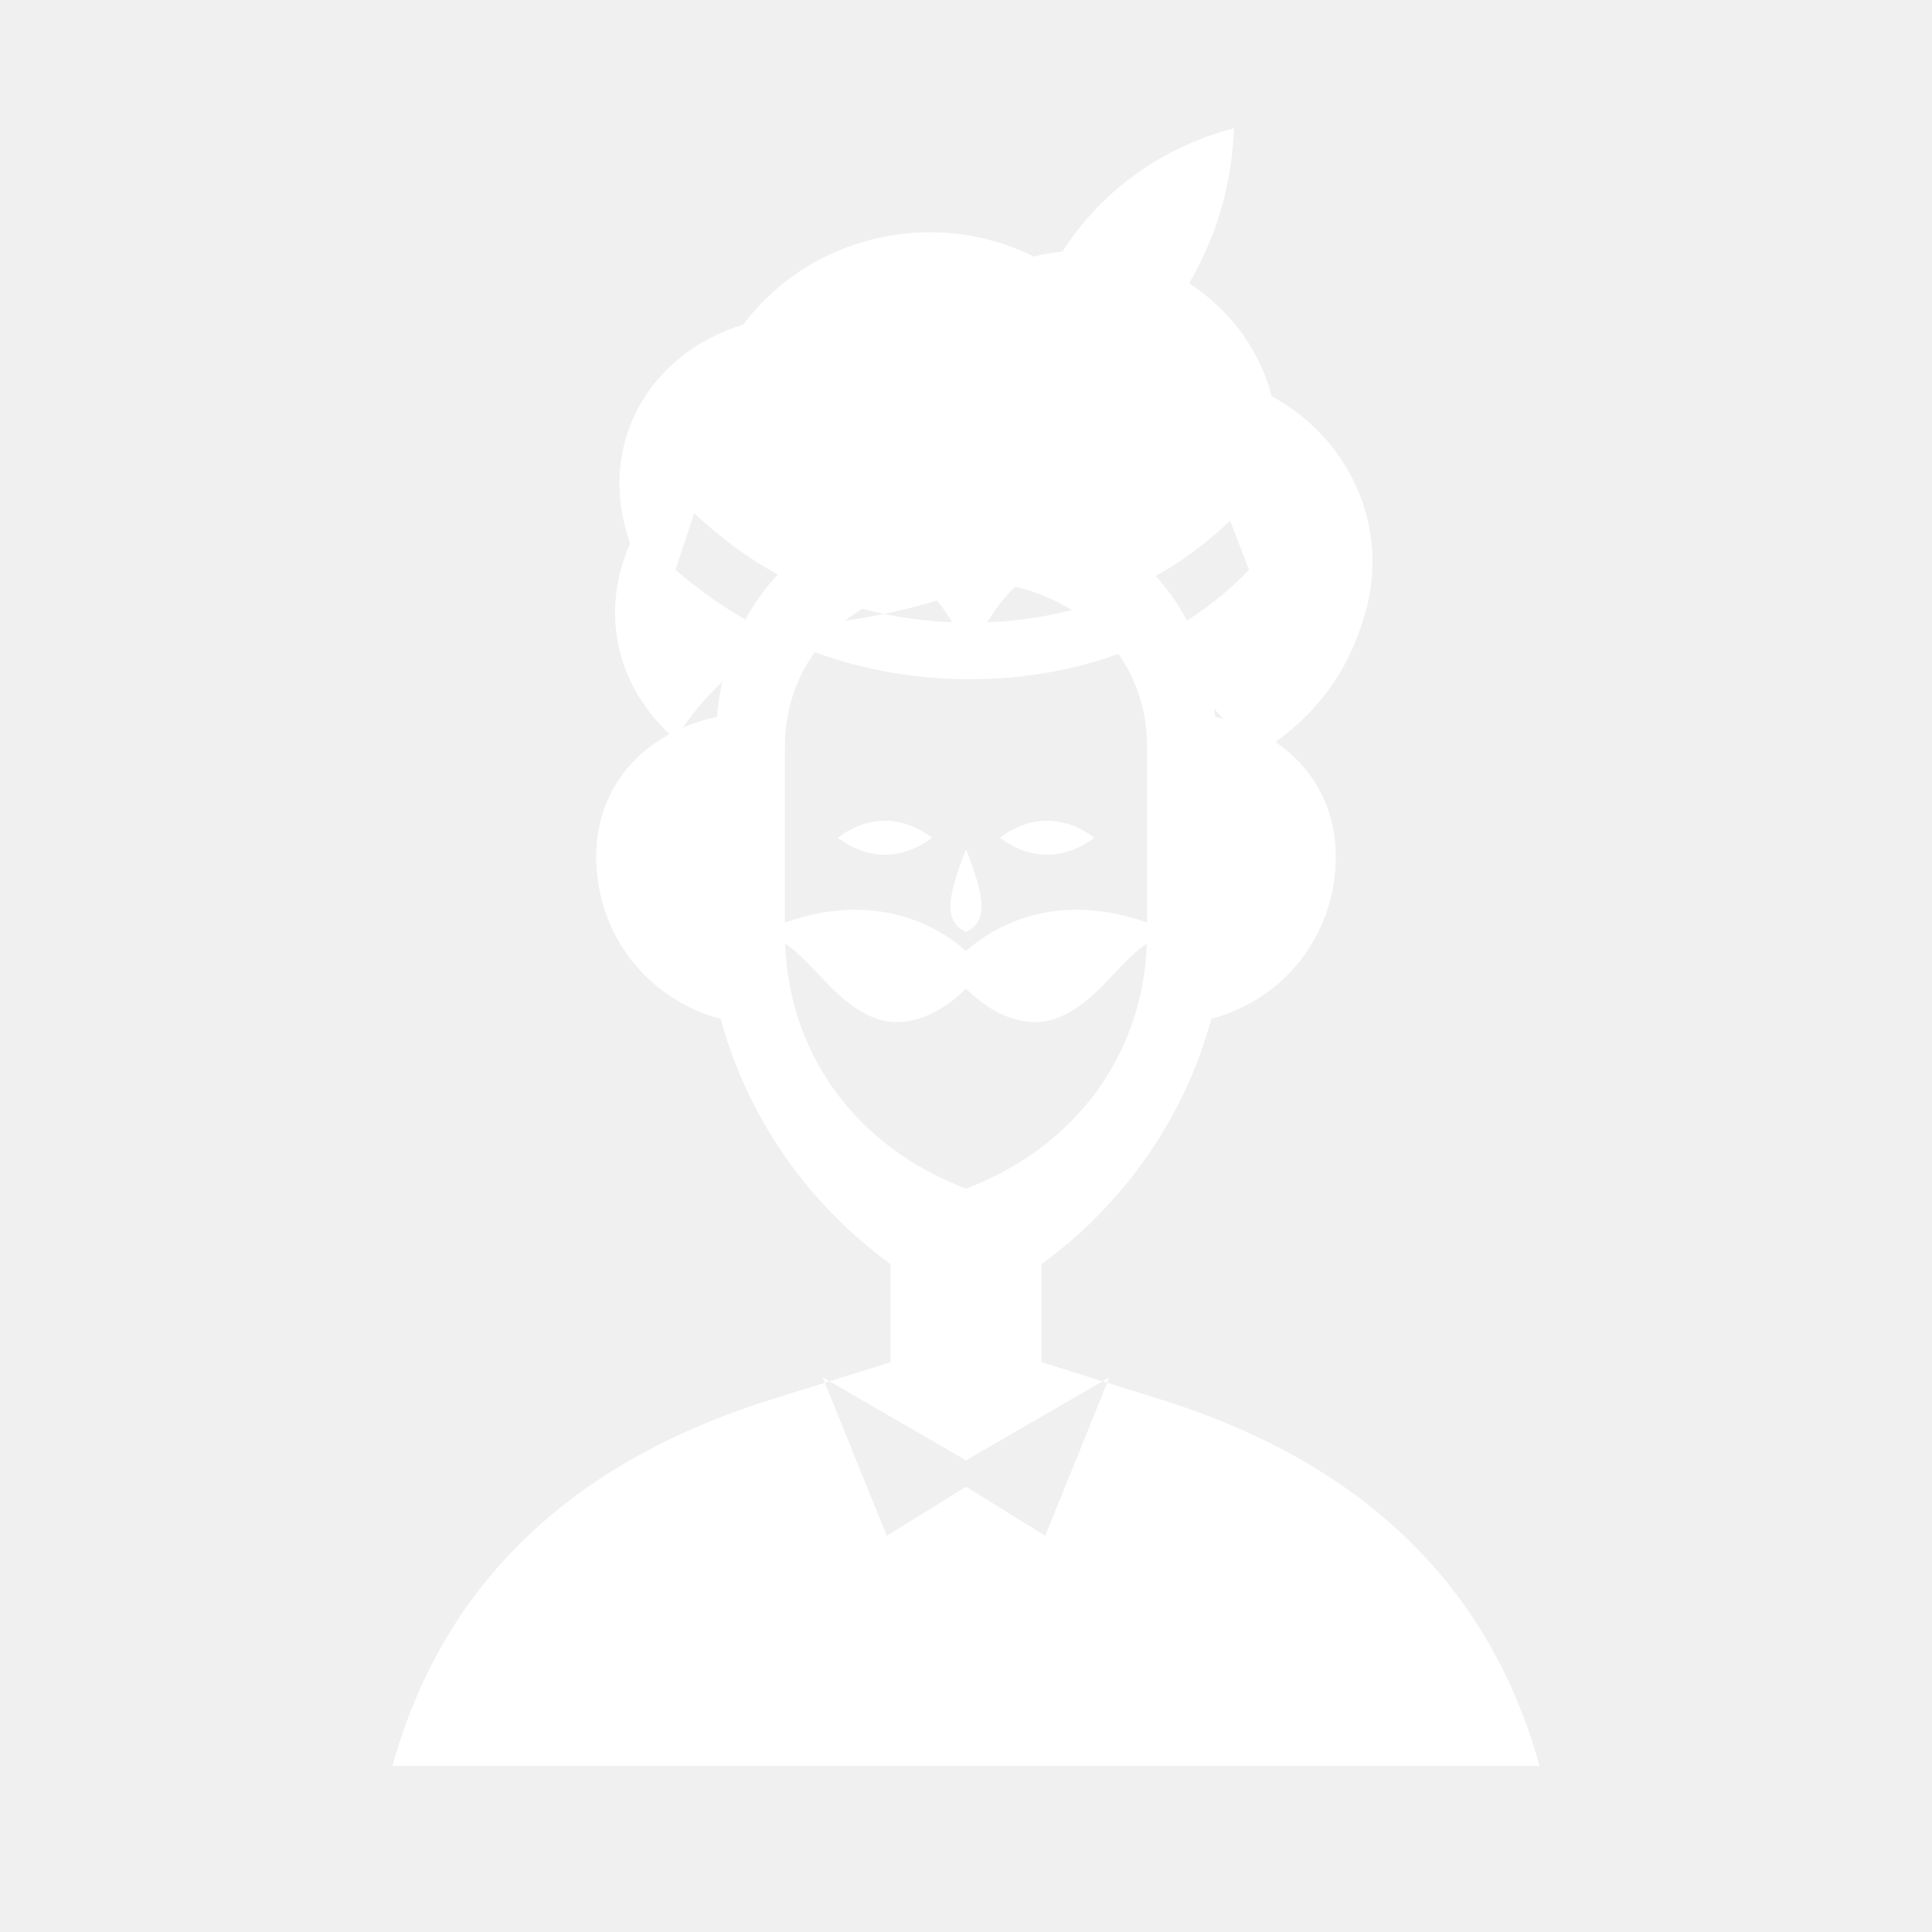
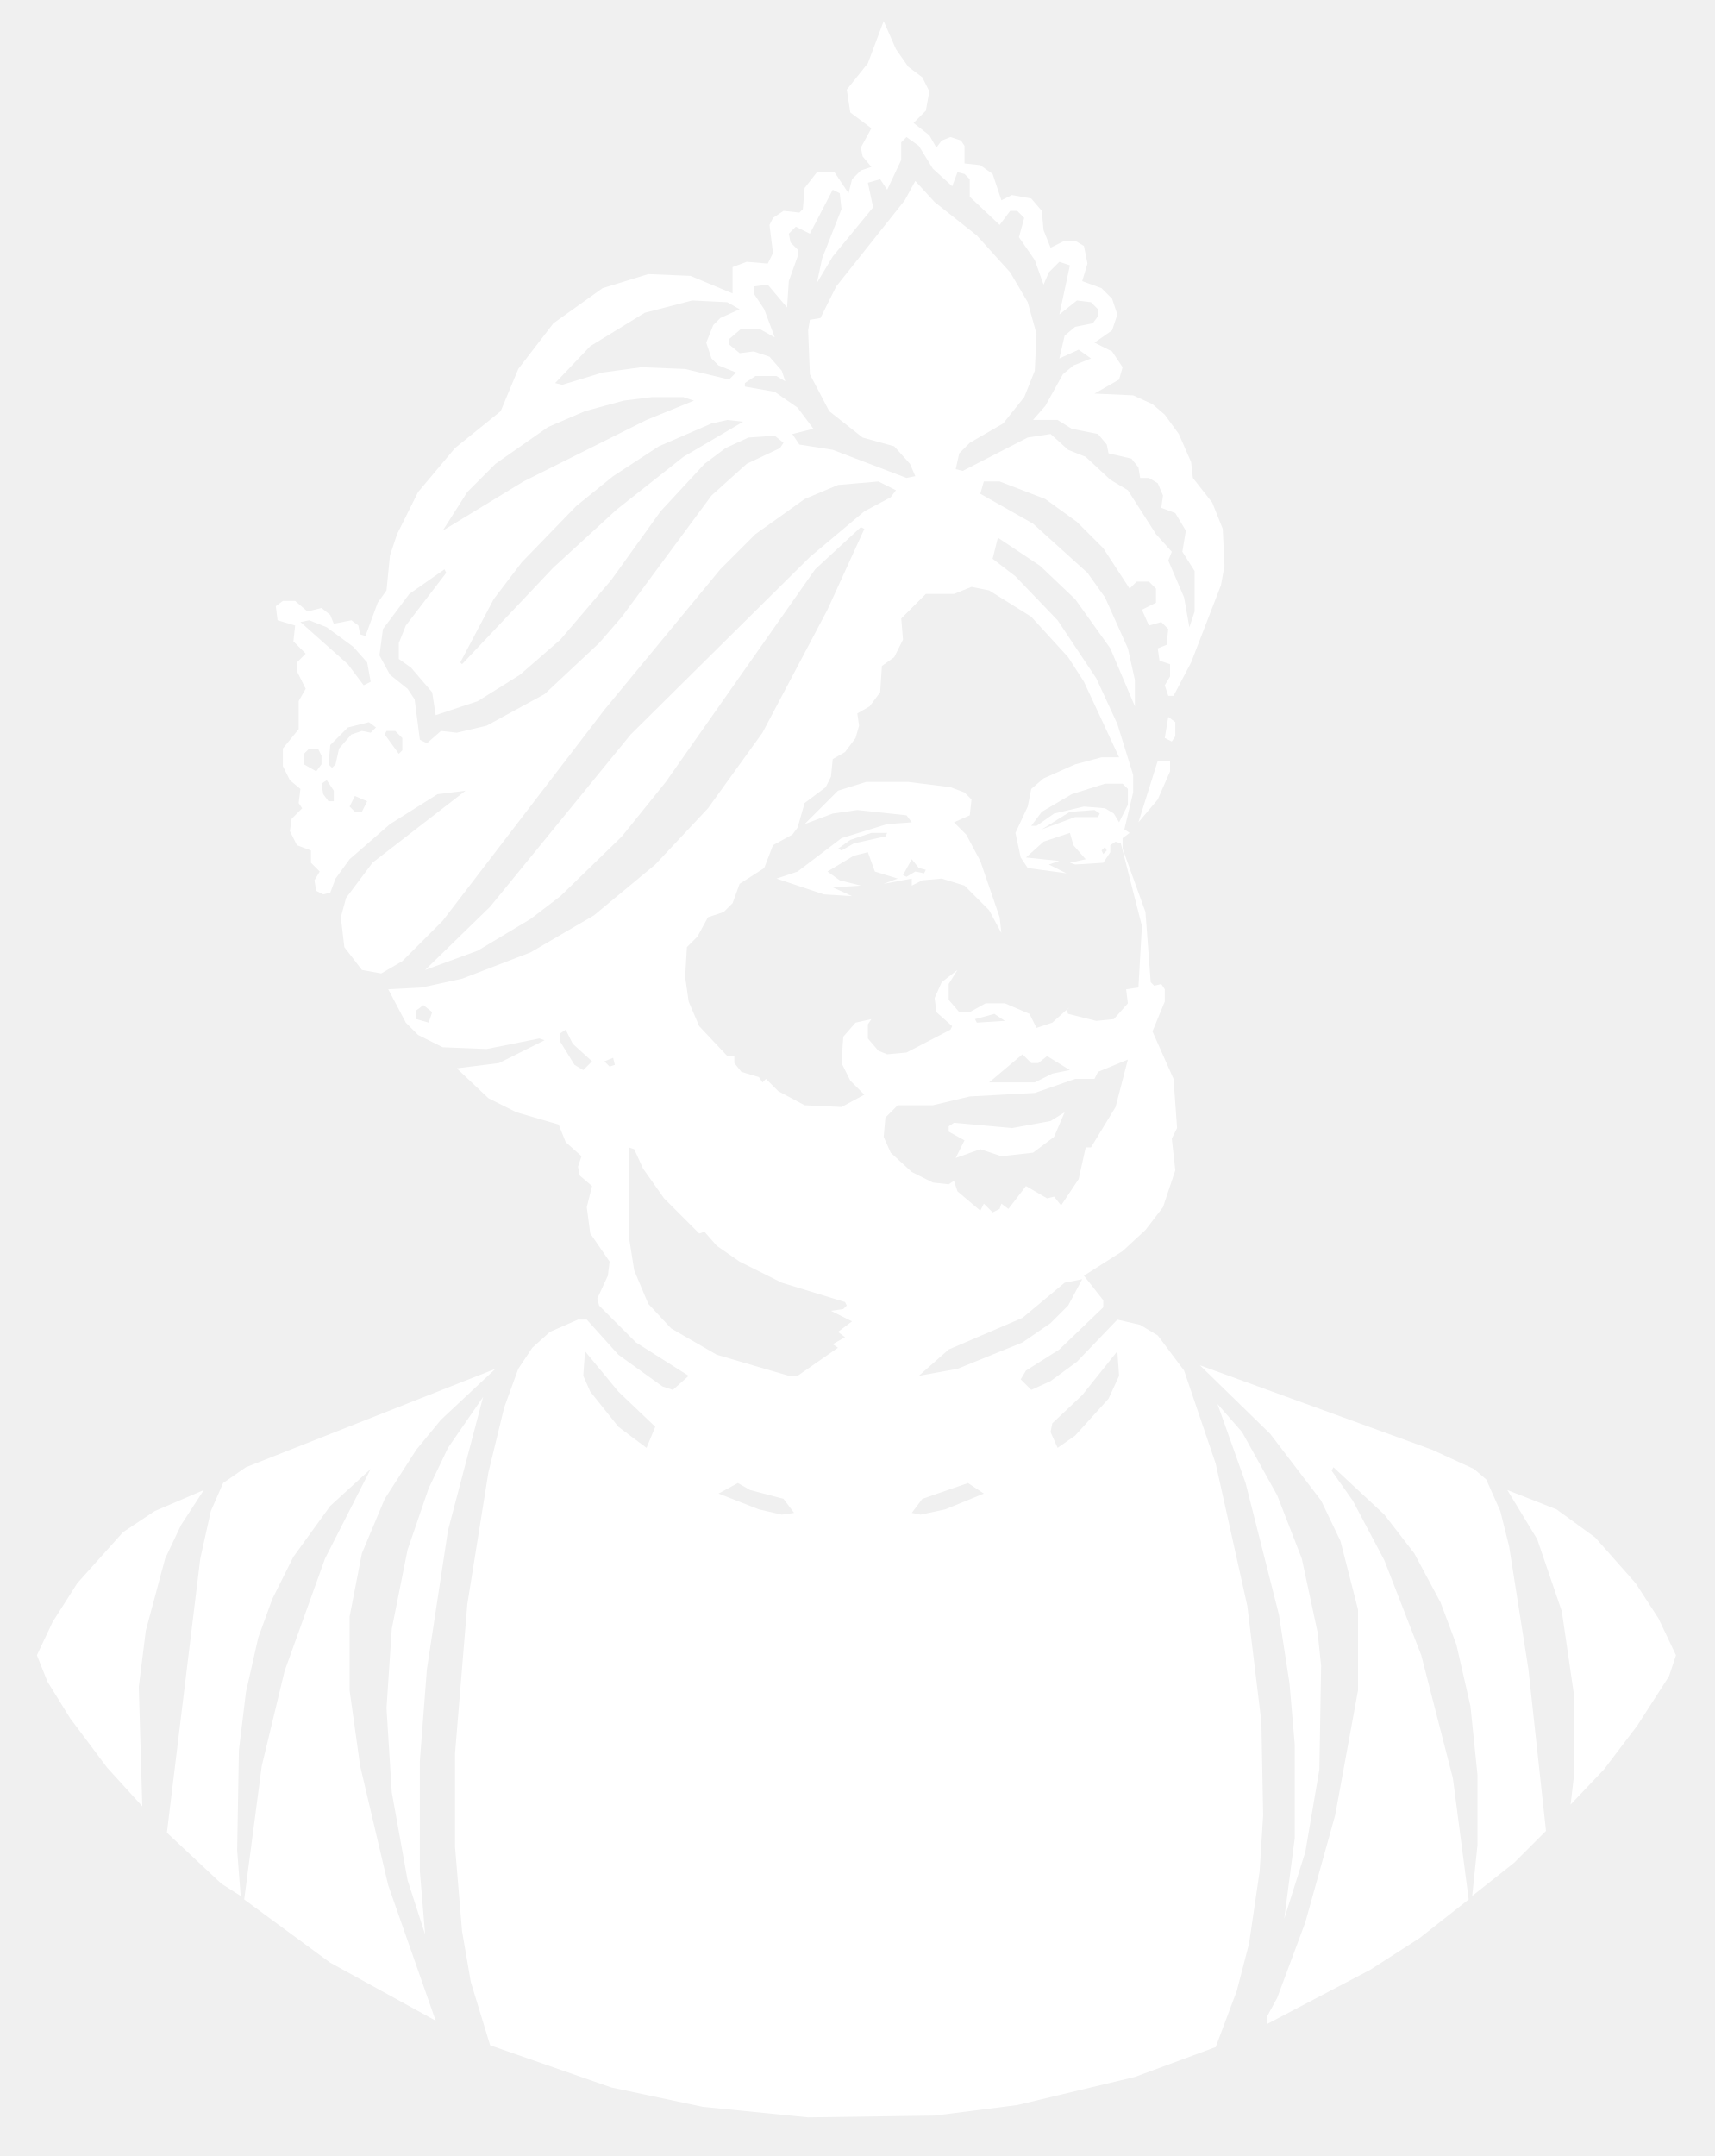
- <svg xmlns="http://www.w3.org/2000/svg" viewBox="0 0 512 512">
-   <g fill="#fff">
-     <path fill-rule="evenodd" d="M104 468C117 421 150 388 204 371L236 361V335C214 319 198 296 191 270C172 265 158 248 158 227C158 208 171 194 190 190C193 155 220 132 256 132C292 132 319 155 322 190C341 194 354 208 354 227C354 248 340 265 321 270C314 296 298 319 276 335V361L308 371C362 388 395 421 408 468Z M208 198C208 172 229 154 256 154C283 154 304 172 304 198V247C304 279 285 304 256 315C227 304 208 279 208 247Z M218 365L256 387L294 365L277 407L256 394L235 407Z" />
-     <path fill-rule="evenodd" d="M179 196C163 182 159 162 167 144C158 119 171 94 197 86C215 62 248 55 274 68C301 61 330 78 337 105C359 117 369 142 361 165C356 181 346 192 333 200L321 187C318 168 305 151 288 141C269 153 246 162 220 165C202 170 188 181 179 196Z M184 136C204 155 229 165 257 165C284 165 307 156 326 138L331 151C313 170 286 180 257 180C228 180 201 170 179 151Z" />
-     <path d="M271 99C273 68 296 42 327 34C326 64 310 90 284 108Z" />
-     <path d="M257 119C263 132 271 140 285 145C271 151 263 160 257 174C251 160 243 151 229 145C243 140 251 132 257 119Z" />
-     <path d="M222 222C230 216 239 216 247 222C239 228 230 228 222 222Z M265 222C273 216 282 216 290 222C282 228 273 228 265 222Z" />
-     <path d="M256 225C251 238 250 244 256 247C262 244 261 238 256 225Z" />
-     <path d="M256 252C241 239 221 238 202 247C214 251 218 263 230 269C240 274 250 268 256 262C262 268 272 274 282 269C294 263 298 251 310 247C291 238 271 239 256 252Z" />
-   </g>
+ <svg xmlns="http://www.w3.org/2000/svg" viewBox="0 0 976 1227">
+   <path fill="#fff" fill-rule="evenodd" d="M 858 848 L 875 876 L 889 917 L 896 965 L 896 1010 L 894 1027 L 913 1007 L 932 982 L 950 954 L 954 942 L 944 921 L 931 901 L 908 875 L 886 859 Z M 116 848 L 88 860 L 70 872 L 44 901 L 30 923 L 21 942 L 27 957 L 40 978 L 61 1006 L 81 1028 L 79 960 L 83 928 L 94 887 L 103 868 Z M 693 799 L 709 844 L 728 919 L 734 958 L 737 993 L 737 1046 L 731 1092 L 743 1054 L 751 1007 L 752 948 L 750 929 L 741 887 L 727 851 L 707 815 Z M 275 795 L 255 824 L 244 847 L 232 882 L 223 927 L 220 972 L 223 1020 L 232 1070 L 242 1101 L 239 1065 L 239 1002 L 243 950 L 255 871 Z M 282 779 L 140 835 L 127 844 L 120 860 L 114 887 L 95 1043 L 126 1072 L 137 1079 L 135 1053 L 136 996 L 140 963 L 147 932 L 155 910 L 167 886 L 188 857 L 211 836 L 185 887 L 162 951 L 149 1005 L 139 1081 L 188 1117 L 248 1150 L 221 1073 L 205 1005 L 199 962 L 199 920 L 206 884 L 219 853 L 237 825 L 251 808 Z M 683 777 L 723 816 L 752 854 L 763 877 L 773 916 L 773 962 L 760 1033 L 743 1094 L 727 1137 L 721 1148 L 721 1152 L 780 1121 L 808 1103 L 836 1081 L 827 1012 L 809 942 L 788 888 L 770 854 L 758 837 L 759 835 L 788 862 L 805 884 L 820 912 L 829 936 L 837 971 L 841 1010 L 841 1050 L 838 1079 L 862 1060 L 880 1042 L 870 950 L 859 880 L 854 860 L 846 842 L 839 836 L 815 825 Z M 666 433 L 659 433 L 648 468 L 659 455 L 666 439 Z M 665 408 L 663 420 L 667 422 L 669 419 L 669 411 Z M 503 12 L 494 36 L 482 51 L 484 64 L 496 73 L 490 84 L 491 89 L 496 95 L 490 97 L 485 102 L 483 110 L 475 98 L 465 98 L 458 107 L 457 119 L 455 121 L 446 120 L 440 124 L 438 128 L 440 144 L 437 150 L 425 149 L 417 152 L 417 167 L 393 157 L 369 156 L 343 164 L 315 184 L 295 210 L 285 234 L 259 255 L 238 280 L 226 304 L 222 316 L 220 336 L 215 343 L 208 362 L 205 361 L 204 356 L 200 353 L 190 355 L 188 350 L 183 346 L 175 348 L 168 342 L 161 342 L 157 345 L 158 353 L 168 356 L 167 365 L 174 372 L 169 377 L 169 382 L 174 392 L 170 399 L 170 415 L 161 426 L 161 436 L 165 444 L 171 449 L 170 457 L 172 460 L 166 466 L 165 473 L 169 481 L 177 484 L 177 491 L 182 496 L 179 501 L 180 507 L 184 509 L 188 508 L 191 500 L 199 489 L 222 469 L 249 452 L 265 450 L 212 491 L 197 511 L 194 522 L 196 539 L 206 552 L 217 554 L 229 547 L 252 524 L 344 404 L 410 324 L 430 304 L 458 284 L 477 276 L 500 274 L 510 279 L 507 283 L 492 291 L 461 317 L 359 418 L 279 516 L 242 552 L 272 541 L 302 523 L 319 510 L 354 476 L 379 445 L 464 324 L 490 300 L 492 301 L 471 347 L 434 417 L 403 460 L 373 492 L 338 521 L 302 542 L 263 557 L 240 562 L 221 563 L 231 582 L 238 589 L 252 596 L 277 597 L 307 591 L 310 592 L 284 605 L 260 608 L 278 625 L 294 633 L 318 640 L 322 650 L 331 658 L 329 664 L 330 669 L 337 675 L 334 687 L 336 702 L 347 718 L 346 726 L 340 739 L 341 743 L 362 764 L 392 783 L 383 791 L 377 789 L 352 771 L 334 751 L 329 751 L 313 758 L 303 767 L 295 779 L 287 801 L 278 838 L 266 913 L 259 998 L 259 1051 L 263 1099 L 268 1128 L 279 1164 L 348 1188 L 400 1199 L 460 1205 L 532 1204 L 579 1198 L 646 1182 L 692 1165 L 704 1133 L 711 1106 L 717 1065 L 719 1033 L 718 980 L 710 914 L 692 833 L 674 780 L 659 760 L 649 754 L 636 751 L 613 775 L 598 786 L 587 791 L 581 785 L 584 780 L 603 768 L 628 744 L 628 740 L 617 726 L 639 712 L 652 700 L 662 687 L 669 666 L 667 648 L 670 642 L 668 614 L 656 587 L 663 570 L 663 563 L 661 560 L 657 561 L 655 559 L 652 519 L 639 483 L 639 477 L 643 474 L 640 472 L 645 451 L 645 441 L 636 412 L 624 386 L 602 353 L 578 328 L 565 318 L 568 306 L 592 322 L 612 341 L 632 369 L 646 402 L 646 387 L 642 369 L 629 340 L 619 326 L 588 298 L 558 281 L 560 274 L 569 274 L 595 284 L 613 297 L 628 312 L 643 335 L 647 331 L 654 331 L 658 335 L 658 343 L 650 347 L 654 356 L 661 354 L 665 358 L 664 367 L 659 369 L 660 376 L 666 378 L 666 385 L 663 390 L 665 396 L 668 396 L 678 377 L 695 333 L 697 322 L 696 301 L 690 286 L 679 272 L 678 263 L 671 247 L 663 236 L 656 230 L 645 225 L 623 224 L 637 216 L 639 209 L 633 200 L 623 195 L 633 188 L 636 179 L 633 170 L 627 164 L 616 160 L 619 150 L 617 140 L 612 137 L 606 137 L 598 141 L 594 131 L 593 120 L 587 113 L 576 111 L 570 114 L 565 99 L 558 94 L 549 93 L 549 83 L 547 80 L 541 78 L 536 80 L 533 84 L 529 77 L 520 70 L 527 63 L 529 52 L 525 44 L 517 38 L 510 28 Z M 560 850 L 538 859 L 524 862 L 519 861 L 525 853 L 551 844 Z M 409 850 L 420 844 L 427 848 L 446 853 L 452 861 L 445 862 L 432 859 Z M 636 769 L 637 783 L 631 796 L 612 817 L 602 824 L 598 815 L 599 810 L 616 794 Z M 333 769 L 352 792 L 373 812 L 368 824 L 352 812 L 336 792 L 332 783 Z M 616 728 L 608 743 L 598 753 L 582 764 L 545 779 L 523 783 L 540 768 L 582 750 L 606 730 Z M 358 653 L 361 654 L 366 665 L 378 682 L 398 702 L 401 701 L 408 709 L 421 718 L 445 730 L 481 741 L 482 743 L 480 745 L 473 746 L 485 752 L 477 758 L 481 761 L 474 765 L 477 767 L 454 783 L 449 783 L 408 771 L 382 756 L 369 742 L 361 723 L 358 704 Z M 642 603 L 635 630 L 621 653 L 618 653 L 614 671 L 604 686 L 600 681 L 596 682 L 584 675 L 574 688 L 570 685 L 569 688 L 565 690 L 560 685 L 558 689 L 545 678 L 543 672 L 540 674 L 531 673 L 519 667 L 507 656 L 503 647 L 504 636 L 511 629 L 531 629 L 552 624 L 589 622 L 612 614 L 623 614 L 625 610 Z M 606 633 L 598 638 L 576 642 L 543 639 L 540 641 L 540 644 L 549 649 L 544 659 L 558 654 L 570 658 L 588 656 L 600 647 Z M 344 604 L 349 602 L 350 606 L 347 607 Z M 563 616 L 582 600 L 587 605 L 591 605 L 596 601 L 609 609 L 599 611 L 589 616 Z M 322 586 L 326 594 L 337 604 L 332 609 L 327 606 L 319 593 L 319 588 Z M 555 580 L 566 577 L 572 581 L 556 582 Z M 241 572 L 246 576 L 244 582 L 237 580 L 237 575 Z M 629 482 L 630 484 L 628 486 L 627 484 Z M 626 463 L 625 465 L 612 465 L 593 472 L 609 462 L 623 461 Z M 202 453 L 209 456 L 206 462 L 202 462 L 199 459 Z M 642 449 L 642 458 L 637 468 L 634 463 L 629 460 L 617 459 L 600 463 L 590 470 L 587 470 L 593 462 L 610 452 L 629 446 L 639 446 Z M 186 444 L 190 450 L 190 456 L 187 456 L 184 452 L 183 446 Z M 176 426 L 181 426 L 183 430 L 183 435 L 180 439 L 173 435 L 173 429 Z M 220 416 L 225 416 L 229 420 L 229 427 L 227 429 L 219 418 Z M 214 414 L 211 417 L 206 416 L 200 418 L 193 426 L 191 435 L 189 437 L 187 435 L 188 424 L 198 414 L 210 411 Z M 171 354 L 176 353 L 186 357 L 201 368 L 209 377 L 211 388 L 207 390 L 198 378 Z M 563 336 L 587 351 L 608 374 L 617 388 L 637 431 L 627 431 L 612 435 L 594 443 L 587 449 L 585 459 L 578 474 L 581 488 L 585 494 L 607 497 L 597 492 L 603 490 L 584 488 L 594 479 L 609 474 L 611 481 L 618 489 L 609 491 L 612 492 L 628 491 L 632 485 L 632 481 L 635 479 L 638 480 L 650 527 L 648 562 L 641 563 L 642 571 L 634 580 L 624 581 L 608 577 L 607 575 L 609 573 L 599 582 L 590 585 L 586 577 L 572 571 L 561 571 L 552 576 L 546 576 L 540 569 L 540 560 L 545 552 L 536 559 L 532 568 L 533 576 L 542 584 L 541 586 L 516 599 L 505 600 L 500 598 L 494 591 L 494 583 L 496 580 L 487 582 L 480 590 L 479 605 L 484 615 L 492 623 L 479 630 L 458 629 L 443 621 L 436 614 L 434 616 L 432 613 L 422 610 L 418 605 L 418 601 L 414 601 L 398 584 L 392 570 L 390 556 L 391 539 L 397 533 L 403 522 L 412 519 L 417 514 L 421 503 L 435 494 L 440 481 L 451 475 L 454 471 L 458 457 L 470 448 L 473 442 L 474 432 L 481 428 L 487 420 L 489 413 L 488 406 L 495 402 L 501 394 L 502 379 L 509 374 L 514 364 L 513 352 L 527 338 L 543 338 L 553 334 Z M 442 500 L 469 509 L 485 510 L 474 505 L 490 504 L 478 501 L 471 496 L 486 487 L 494 485 L 498 496 L 511 500 L 503 503 L 519 500 L 519 504 L 525 501 L 536 500 L 549 504 L 563 518 L 570 531 L 569 522 L 558 490 L 550 475 L 543 468 L 552 464 L 553 455 L 549 451 L 541 448 L 517 445 L 493 445 L 477 450 L 458 469 L 474 463 L 488 461 L 516 464 L 519 468 L 505 469 L 479 477 L 454 496 Z M 514 498 L 519 489 L 523 494 L 527 495 L 526 497 L 521 496 L 516 499 Z M 505 474 L 504 476 L 486 480 L 479 484 L 477 483 L 484 478 L 496 474 Z M 446 252 L 444 255 L 425 264 L 405 282 L 354 351 L 341 366 L 310 395 L 277 413 L 260 417 L 251 416 L 243 423 L 239 421 L 236 398 L 232 392 L 222 384 L 216 373 L 218 358 L 233 338 L 253 324 L 254 326 L 231 356 L 227 366 L 227 375 L 234 380 L 246 394 L 248 407 L 272 399 L 296 384 L 319 364 L 348 330 L 376 291 L 401 264 L 413 255 L 426 249 L 441 248 Z M 423 240 L 389 260 L 351 290 L 315 323 L 263 378 L 262 377 L 281 341 L 297 320 L 328 288 L 349 271 L 375 254 L 405 241 L 414 239 Z M 395 228 L 368 239 L 298 274 L 252 302 L 266 280 L 282 264 L 312 243 L 333 234 L 355 228 L 371 226 L 389 226 Z M 421 176 L 410 181 L 406 185 L 402 195 L 405 204 L 409 208 L 419 212 L 415 216 L 390 210 L 365 209 L 343 212 L 320 219 L 316 218 L 336 197 L 367 178 L 394 171 L 414 172 Z M 516 78 L 523 83 L 531 96 L 542 106 L 545 98 L 549 99 L 552 102 L 552 112 L 569 128 L 575 120 L 579 120 L 583 124 L 580 135 L 589 148 L 594 162 L 597 155 L 603 149 L 609 151 L 603 179 L 613 171 L 621 172 L 625 176 L 625 180 L 622 184 L 612 186 L 606 191 L 603 204 L 614 199 L 621 204 L 611 208 L 605 213 L 595 231 L 588 239 L 602 239 L 610 244 L 625 247 L 630 253 L 631 258 L 644 261 L 648 266 L 649 272 L 654 272 L 659 275 L 662 282 L 661 289 L 669 292 L 675 302 L 673 314 L 680 325 L 680 348 L 677 357 L 674 340 L 665 319 L 667 314 L 658 304 L 642 279 L 632 273 L 618 260 L 608 256 L 598 247 L 585 249 L 548 268 L 544 267 L 546 258 L 552 252 L 571 241 L 583 226 L 589 211 L 590 190 L 585 172 L 575 155 L 556 134 L 532 115 L 521 103 L 515 114 L 476 163 L 467 181 L 461 182 L 460 188 L 461 213 L 472 234 L 491 249 L 509 254 L 518 264 L 521 271 L 516 272 L 474 256 L 455 253 L 451 247 L 463 244 L 454 232 L 441 223 L 424 220 L 424 218 L 430 214 L 442 214 L 447 217 L 445 211 L 438 203 L 429 200 L 421 201 L 415 196 L 415 193 L 422 187 L 432 187 L 441 192 L 435 176 L 429 167 L 429 163 L 437 162 L 448 175 L 449 160 L 454 146 L 454 142 L 450 138 L 449 133 L 453 129 L 461 133 L 474 108 L 478 110 L 479 119 L 468 147 L 465 161 L 474 146 L 497 118 L 494 104 L 501 102 L 505 108 L 513 91 L 513 81 Z" />
</svg>
